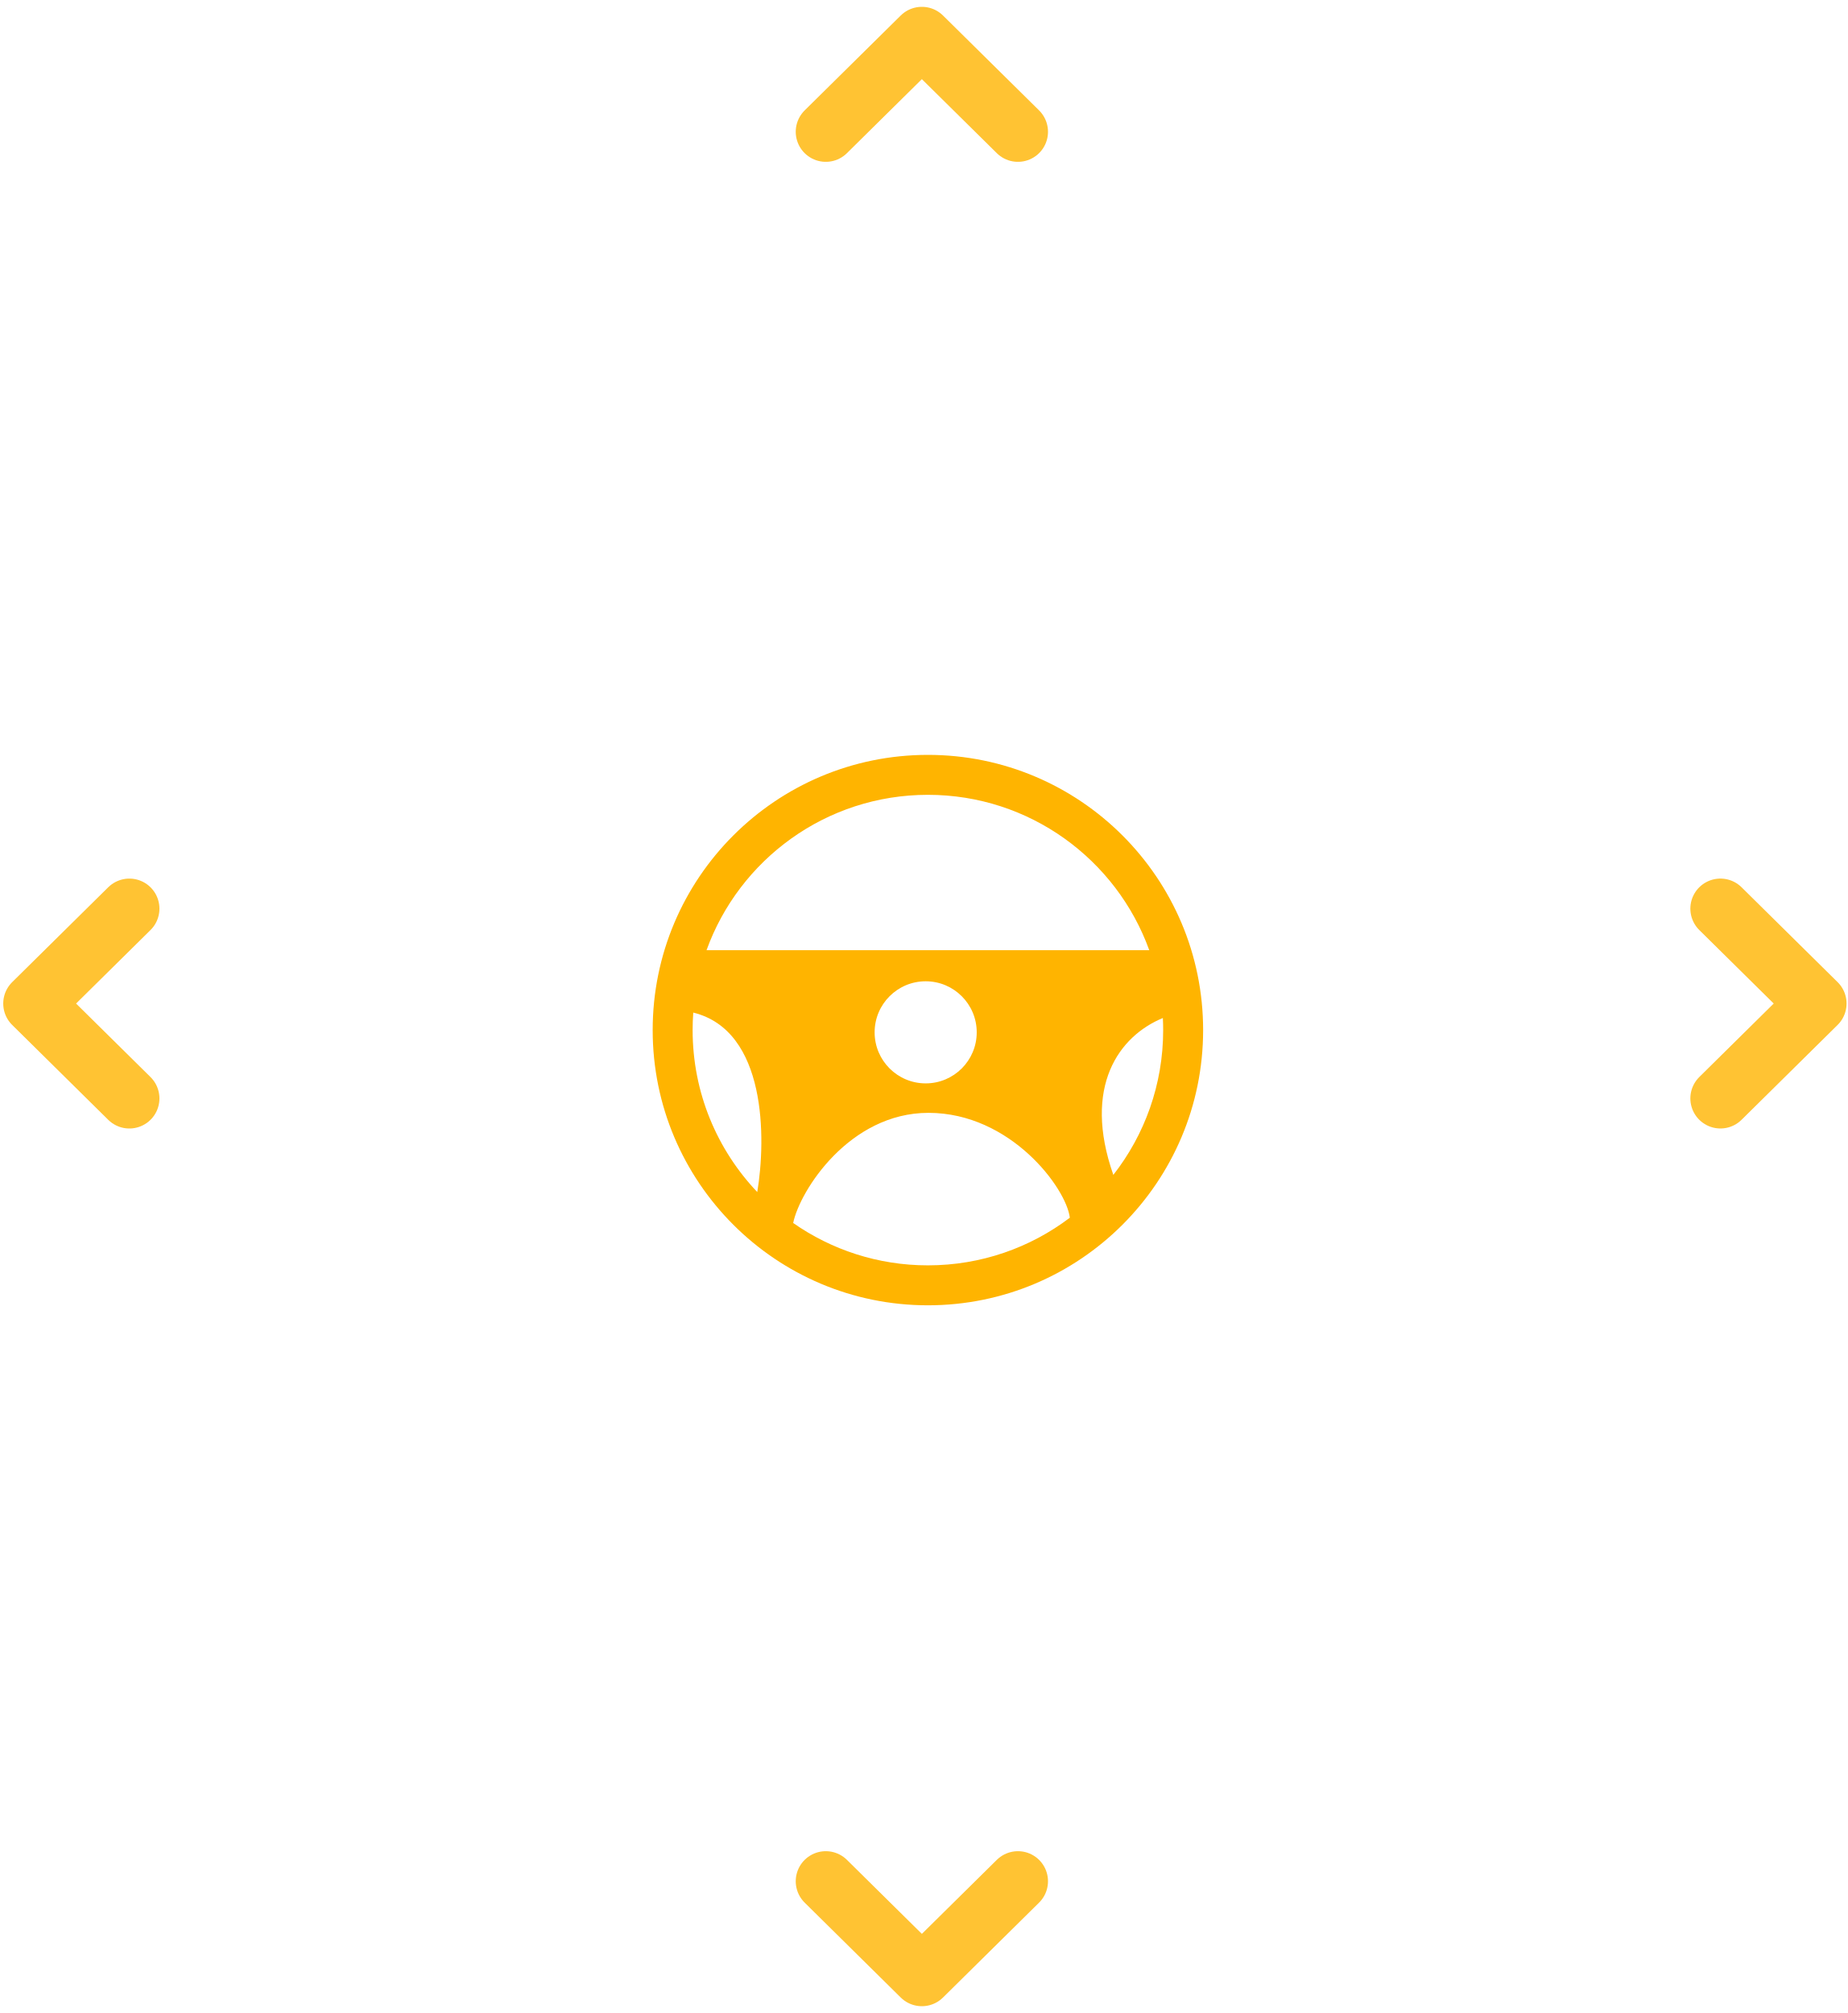
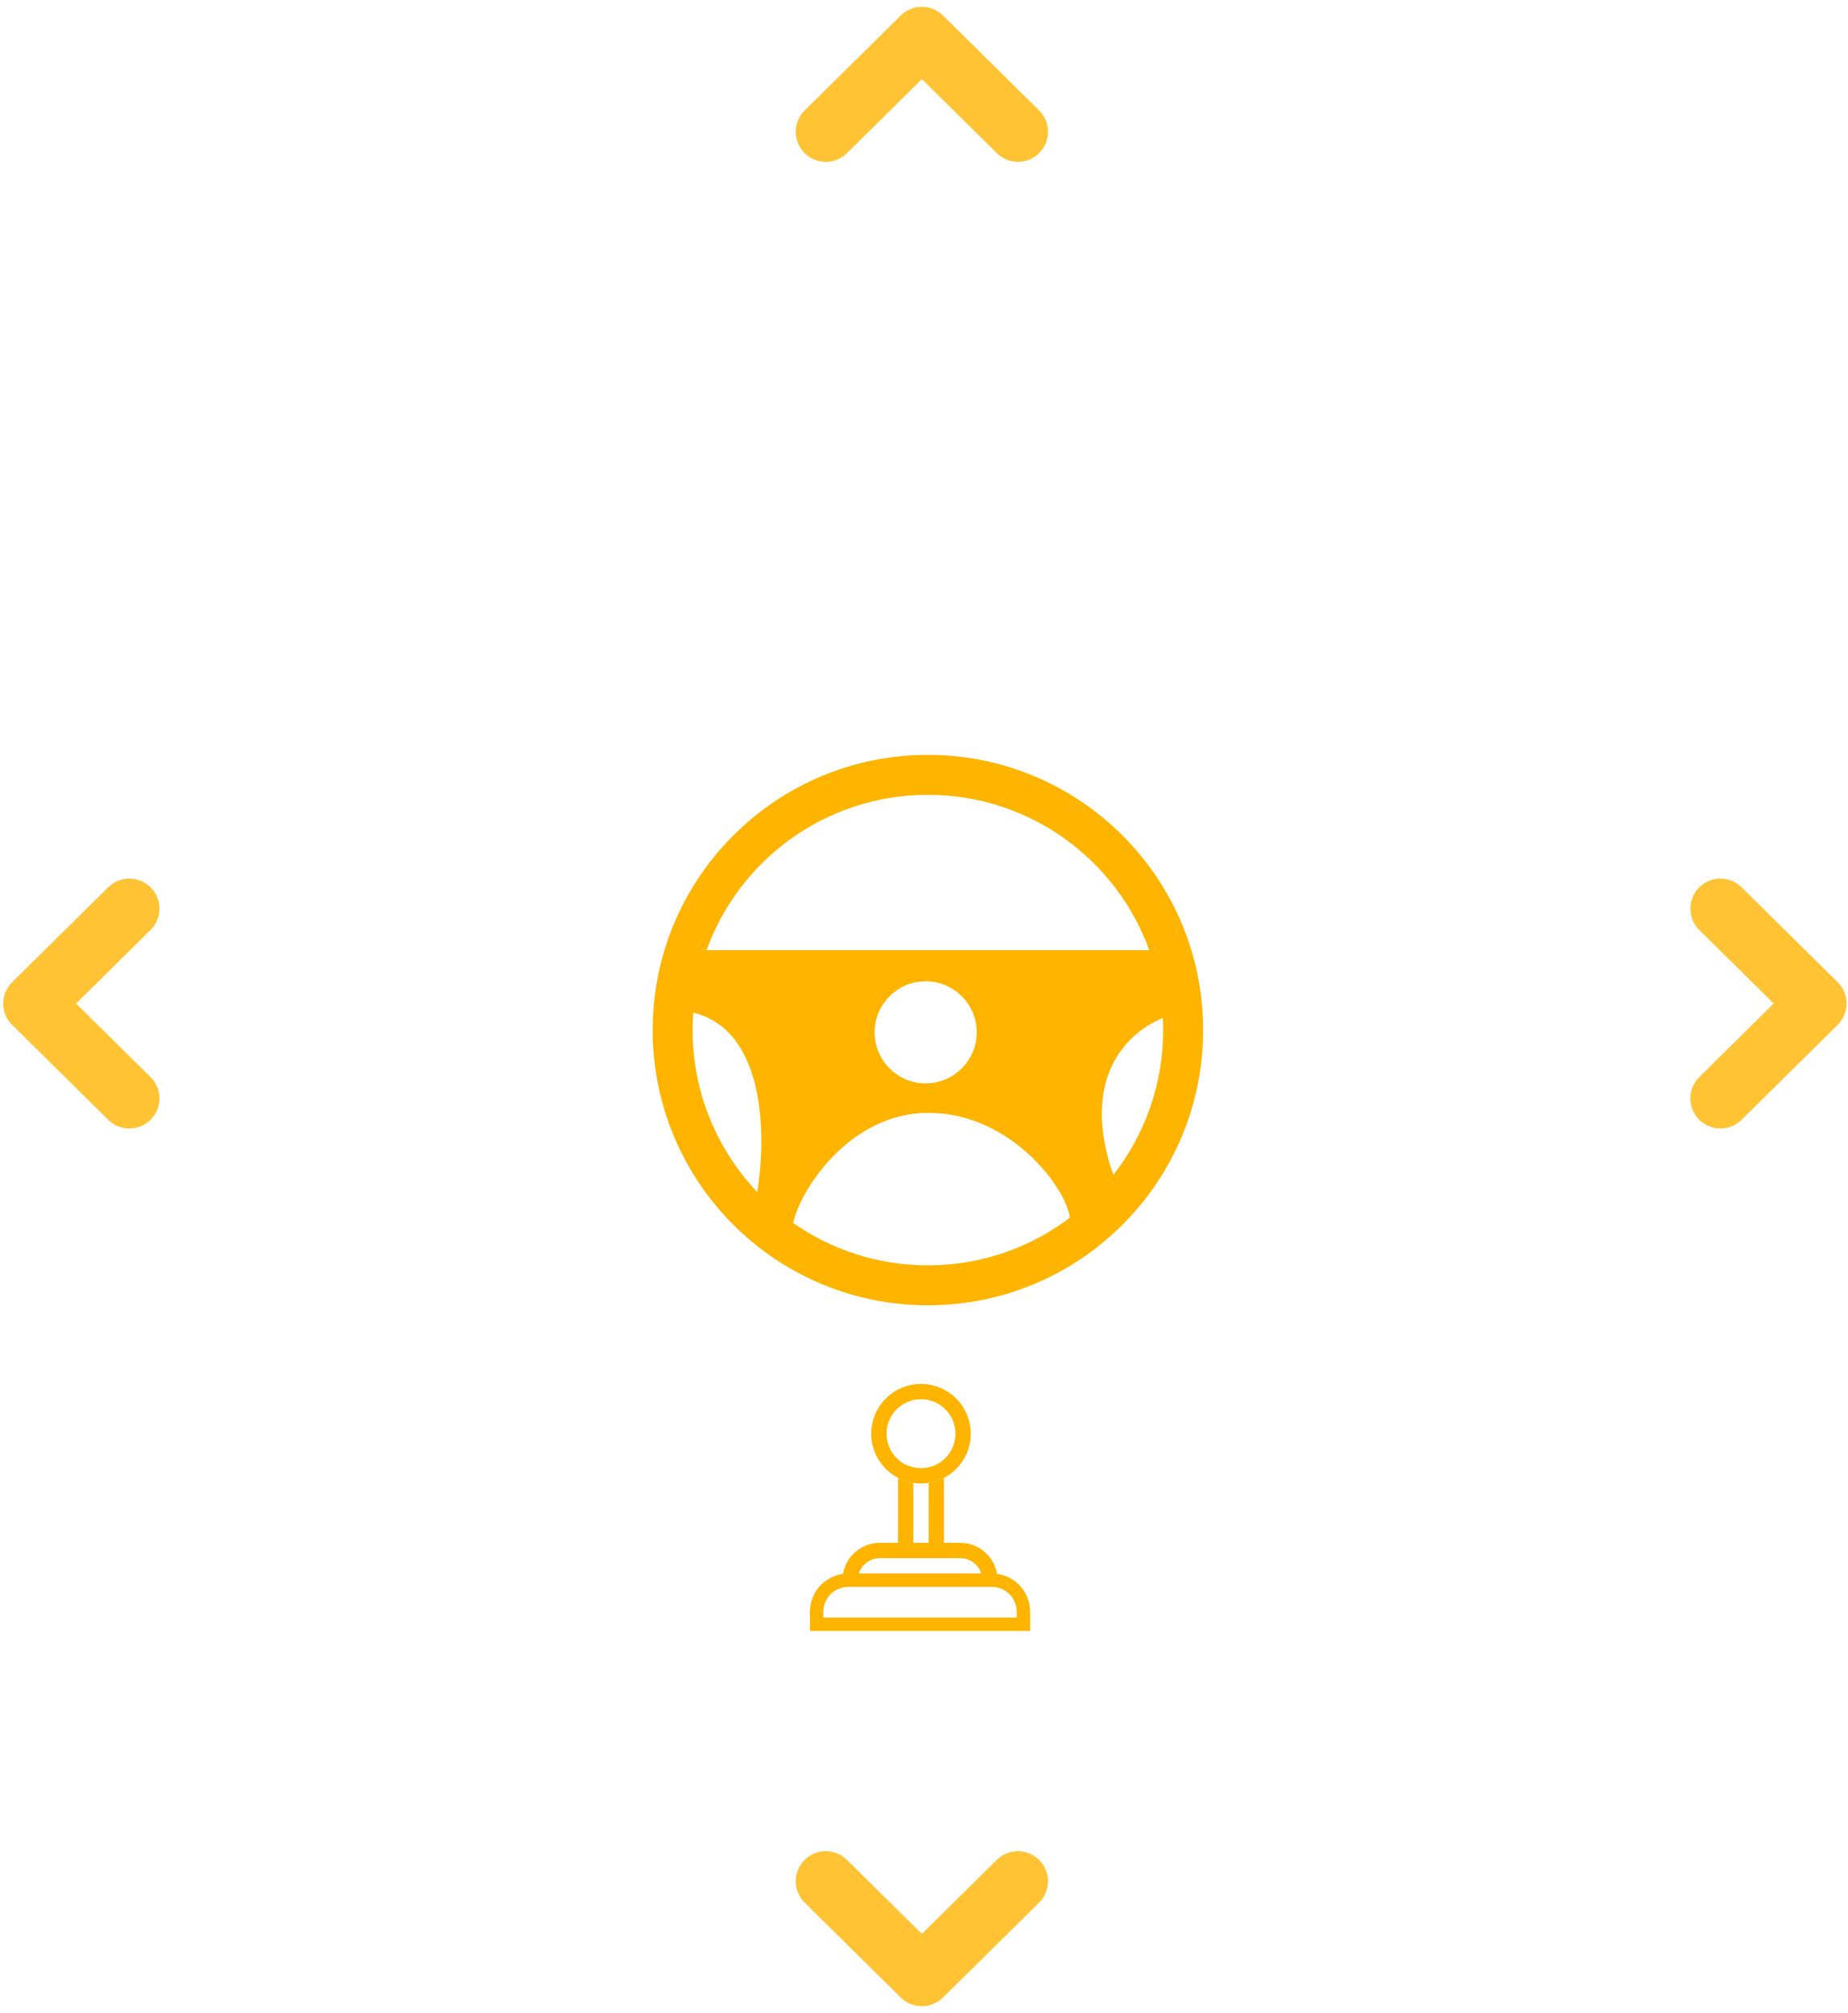
<svg xmlns="http://www.w3.org/2000/svg" width="235" height="256" viewBox="0 0 235 256" fill="none">
  <g opacity="0.8">
-     <path d="M105.016 16.758L117.232 4.691L129.449 16.758" stroke="#FFB400" stroke-width="7.647" stroke-linecap="round" stroke-linejoin="round" />
-     <path d="M129.449 239.245L117.233 251.312L105.016 239.245" stroke="#FFB400" stroke-width="7.647" stroke-linecap="round" stroke-linejoin="round" />
-     <path d="M218.784 115.555L231 127.622L218.784 139.689" stroke="#FFB400" stroke-width="7.647" stroke-linecap="round" stroke-linejoin="round" />
+     <path d="M105.019 16.758L117.235 4.691L129.451 16.758" stroke="#FFB400" stroke-width="7.647" stroke-linecap="round" stroke-linejoin="round" />
+     <path d="M129.45 239.245L117.233 251.312L105.017 239.245" stroke="#FFB400" stroke-width="7.647" stroke-linecap="round" stroke-linejoin="round" />
+     <path d="M218.784 115.555L231.001 127.622L218.784 139.689" stroke="#FFB400" stroke-width="7.647" stroke-linecap="round" stroke-linejoin="round" />
    <path d="M16.451 139.691L4.234 127.624L16.451 115.557" stroke="#FFB400" stroke-width="7.647" stroke-linecap="round" stroke-linejoin="round" />
  </g>
  <path fill-rule="evenodd" clip-rule="evenodd" d="M153 131C153 150.33 137.33 166 118 166C98.67 166 83 150.33 83 131C83 111.67 98.67 96 118 96C137.33 96 153 111.67 153 131ZM136.05 154.862C131.032 158.663 124.779 160.919 117.999 160.919C111.627 160.919 105.72 158.926 100.867 155.531C101.708 151.428 108.006 141.525 118.072 141.525C128.536 141.525 135.613 151.126 136.05 154.862ZM141.581 149.415C137.637 138.167 142.31 131.761 147.88 129.464C147.906 129.972 147.919 130.484 147.919 130.999C147.919 137.945 145.552 144.338 141.581 149.415ZM146.15 120.84H89.849C94.008 109.317 105.042 101.08 117.999 101.08C130.957 101.08 141.99 109.317 146.15 120.84ZM88.161 128.774C88.107 129.508 88.08 130.251 88.08 130.999C88.08 138.981 91.206 146.233 96.3 151.598C97.434 144.81 97.5 131.06 88.161 128.774ZM124.209 131.285C124.209 134.871 121.303 137.777 117.717 137.777C114.132 137.777 111.225 134.871 111.225 131.285C111.225 127.7 114.132 124.793 117.717 124.793C121.303 124.793 124.209 127.7 124.209 131.285Z" fill="#FFB400" />
+   <circle cx="117.122" cy="182.33" r="5.357" stroke="#FFB400" stroke-width="1.948" />
+   <path fill-rule="evenodd" clip-rule="evenodd" d="M118.096 188.588C118.788 188.481 119.444 188.262 120.043 187.949V196.21H118.096V188.588ZM116.148 196.21V188.588C115.455 188.481 114.799 188.262 114.2 187.949V196.21H116.148Z" fill="#FFB400" />
+   <path fill-rule="evenodd" clip-rule="evenodd" d="M111.887 198.155H122.113C123.536 198.155 124.71 199.216 124.889 200.59H126.847C126.66 198.138 124.612 196.207 122.113 196.207H111.887C109.388 196.207 107.339 198.138 107.153 200.59H109.111C109.289 199.216 110.464 198.155 111.887 198.155Z" fill="#FFB400" />
+   <path d="M107.87 200.958H126.13C128.349 200.958 130.148 202.756 130.148 204.975V206.558H103.852V204.975C103.852 202.756 105.651 200.958 107.87 200.958Z" stroke="#FFB400" stroke-width="1.704" />
</svg>
